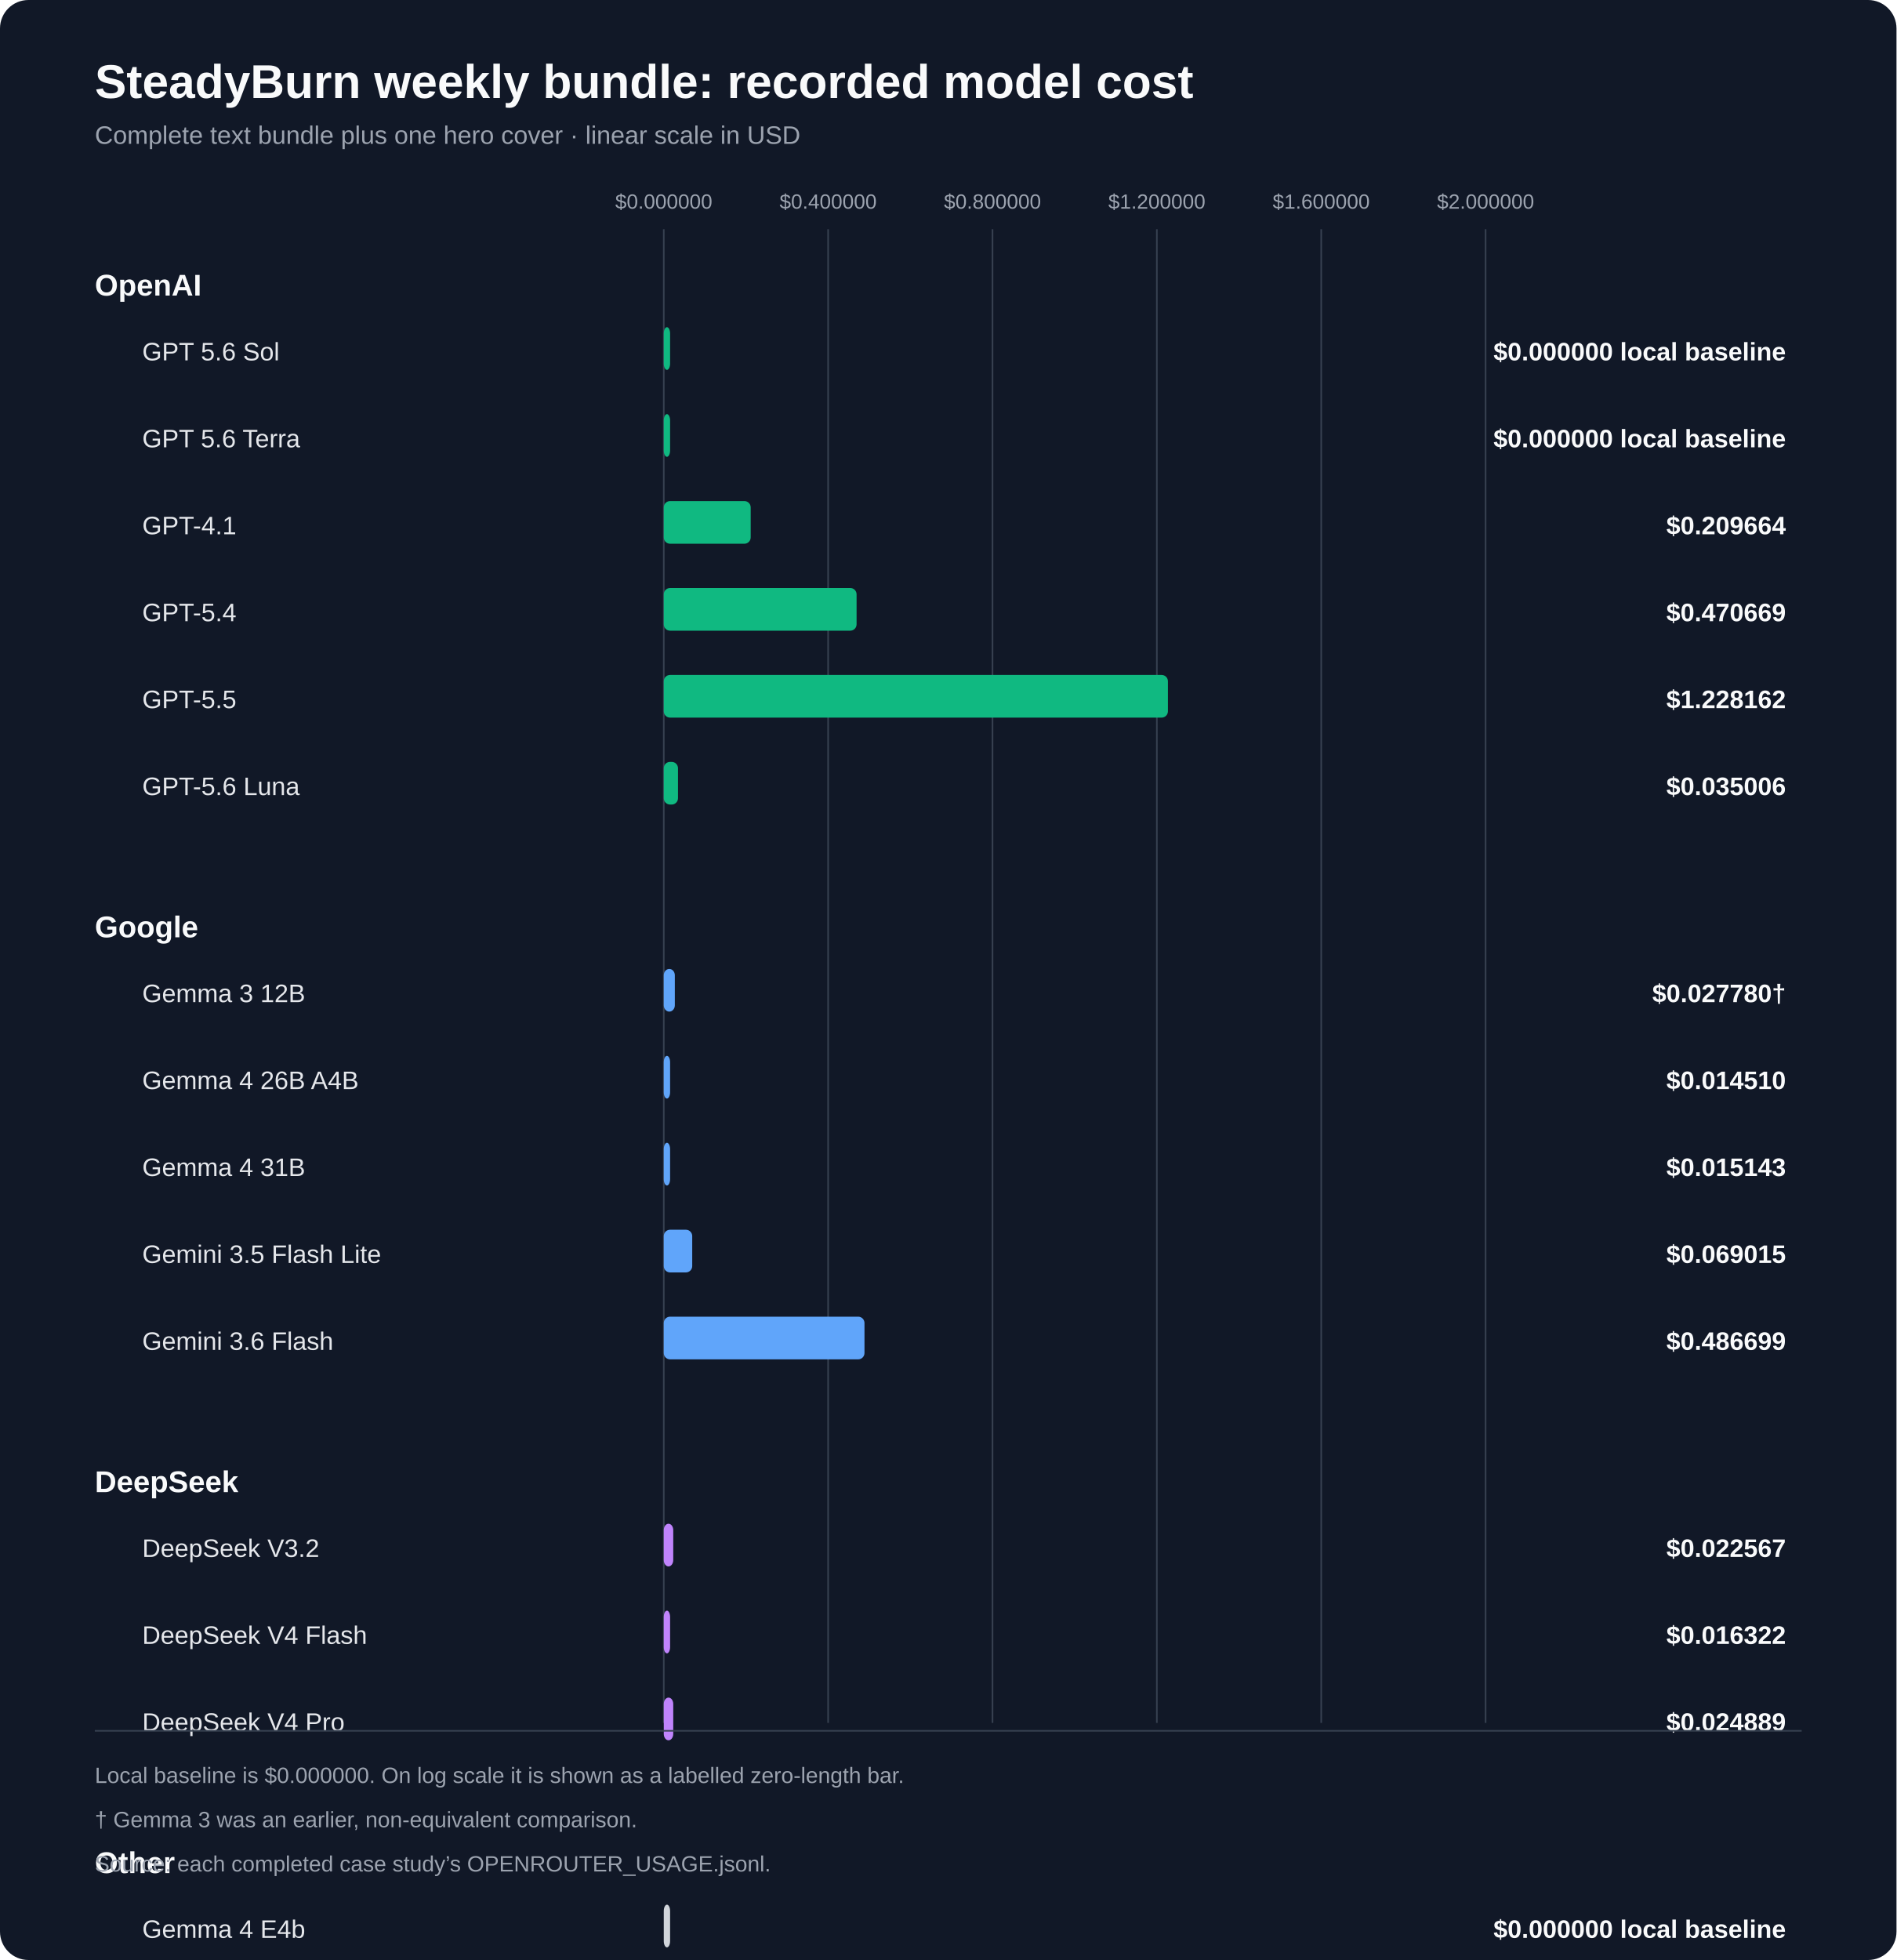
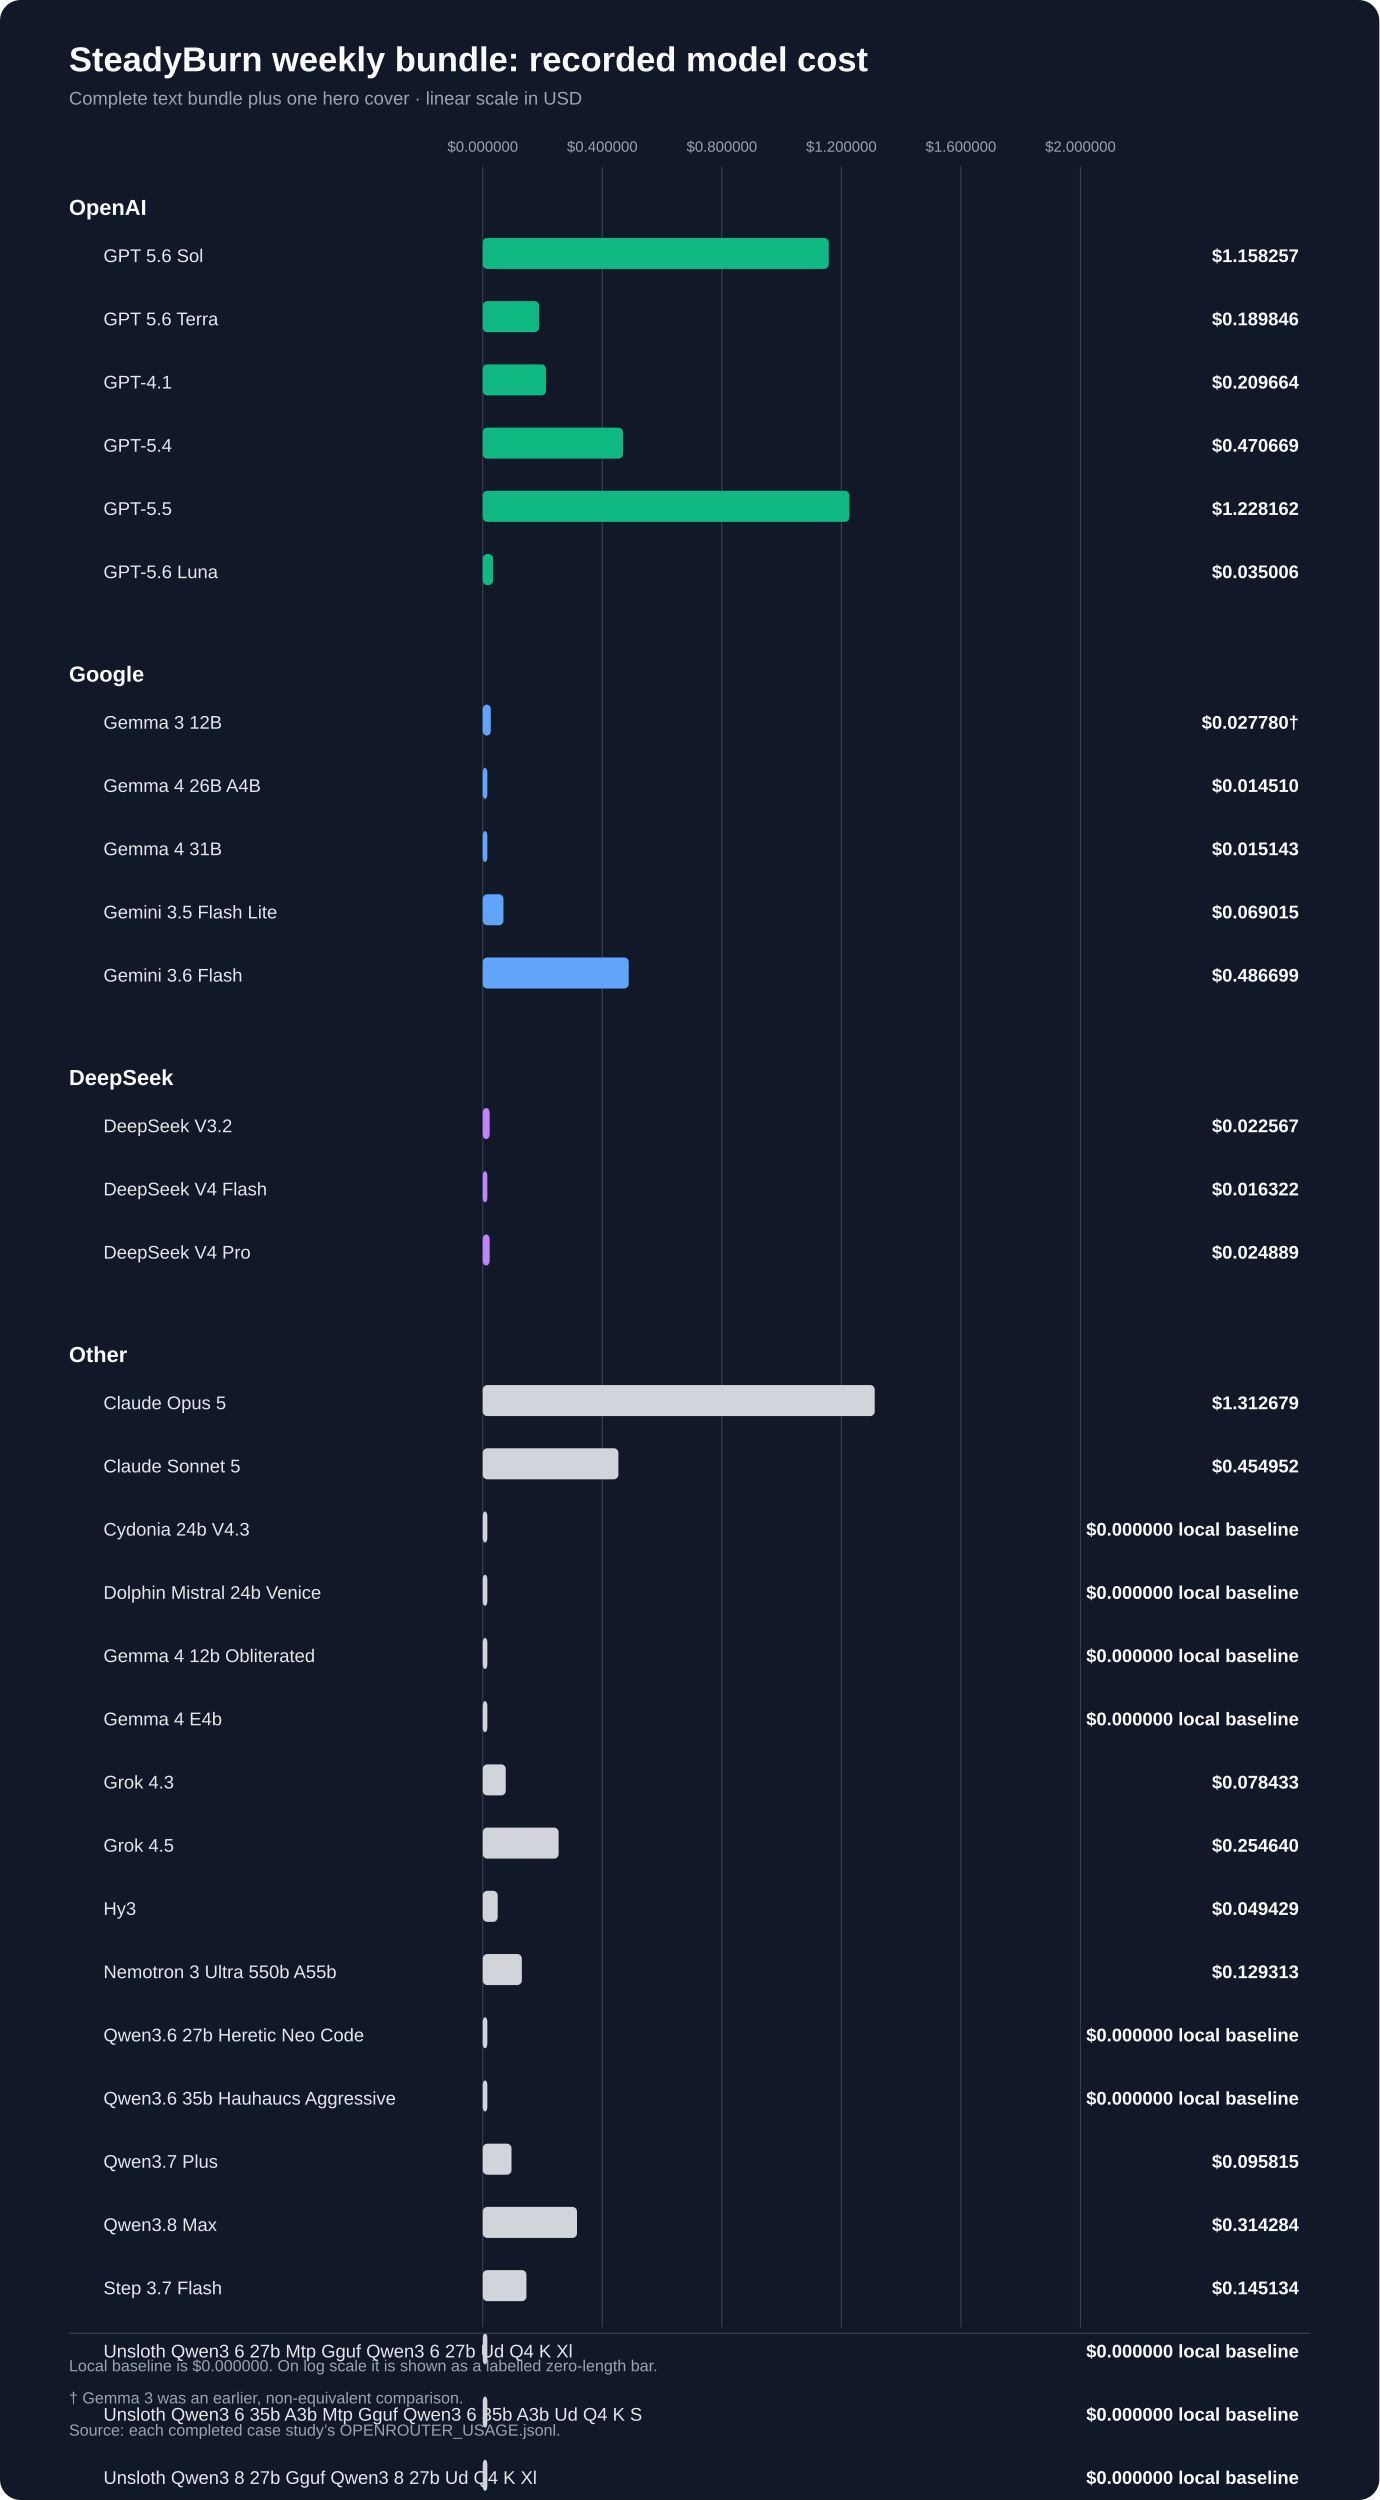
- <svg xmlns="http://www.w3.org/2000/svg" width="1200" height="1240" viewBox="0 0 1200 1240" role="img" aria-labelledby="title description">
+ <svg xmlns="http://www.w3.org/2000/svg" width="1200" height="2175" viewBox="0 0 1200 2175" role="img" aria-labelledby="title description">
  <style>.bg{fill:#111827}.title{fill:#f9fafb;font:700 30px Arial,sans-serif}.subtitle,.axis,.note{fill:#9ca3af;font:16px Arial,sans-serif}.group{fill:#f9fafb;font:700 19px Arial,sans-serif}.label{fill:#e5e7eb;font:16px Arial,sans-serif}.value{fill:#f9fafb;font:700 16px Arial,sans-serif;text-anchor:end}.axis{font-size:13px;text-anchor:middle}.note{font-size:14px}.grid{stroke:#374151;stroke-width:1}</style>
-   <rect class="bg" width="1200" height="1240" rx="18" />
+   <rect class="bg" width="1200" height="2175" rx="18" />
  <text class="title" x="60" y="62">SteadyBurn weekly bundle: recorded model cost</text>
  <text class="subtitle" x="60" y="91">Complete text bundle plus one hero cover · linear scale in USD</text>
-   <line class="grid" x1="420" y1="145" x2="420" y2="1090" />
+   <line class="grid" x1="420" y1="145" x2="420" y2="2025" />
  <text class="axis" x="420" y="132">$0.000000</text>
-   <line class="grid" x1="524" y1="145" x2="524" y2="1090" />
+   <line class="grid" x1="524" y1="145" x2="524" y2="2025" />
  <text class="axis" x="524" y="132">$0.400000</text>
-   <line class="grid" x1="628" y1="145" x2="628" y2="1090" />
+   <line class="grid" x1="628" y1="145" x2="628" y2="2025" />
  <text class="axis" x="628" y="132">$0.800000</text>
-   <line class="grid" x1="732" y1="145" x2="732" y2="1090" />
+   <line class="grid" x1="732" y1="145" x2="732" y2="2025" />
  <text class="axis" x="732" y="132">$1.200000</text>
-   <line class="grid" x1="836" y1="145" x2="836" y2="1090" />
+   <line class="grid" x1="836" y1="145" x2="836" y2="2025" />
  <text class="axis" x="836" y="132">$1.600000</text>
-   <line class="grid" x1="940" y1="145" x2="940" y2="1090" />
+   <line class="grid" x1="940" y1="145" x2="940" y2="2025" />
  <text class="axis" x="940" y="132">$2.000000</text>
  <text class="group" x="60" y="187">OpenAI</text>
  <text class="label" x="90" y="228">GPT 5.6 Sol</text>
-   <rect fill="#10b981" x="420" y="207" width="4" height="27" rx="4" />
-   <text class="value" x="1130" y="228">$0.000000 local baseline</text>
+   <rect fill="#10b981" x="420" y="207" width="301" height="27" rx="4" />
+   <text class="value" x="1130" y="228">$1.158257</text>
  <text class="label" x="90" y="283">GPT 5.6 Terra</text>
-   <rect fill="#10b981" x="420" y="262" width="4" height="27" rx="4" />
-   <text class="value" x="1130" y="283">$0.000000 local baseline</text>
+   <rect fill="#10b981" x="420" y="262" width="49" height="27" rx="4" />
+   <text class="value" x="1130" y="283">$0.189846</text>
  <text class="label" x="90" y="338">GPT-4.1</text>
  <rect fill="#10b981" x="420" y="317" width="55" height="27" rx="4" />
  <text class="value" x="1130" y="338">$0.209664</text>
  <text class="label" x="90" y="393">GPT-5.4</text>
  <rect fill="#10b981" x="420" y="372" width="122" height="27" rx="4" />
  <text class="value" x="1130" y="393">$0.470669</text>
  <text class="label" x="90" y="448">GPT-5.5</text>
  <rect fill="#10b981" x="420" y="427" width="319" height="27" rx="4" />
  <text class="value" x="1130" y="448">$1.228162</text>
  <text class="label" x="90" y="503">GPT-5.6 Luna</text>
  <rect fill="#10b981" x="420" y="482" width="9" height="27" rx="4" />
  <text class="value" x="1130" y="503">$0.035006</text>
  <text class="group" x="60" y="593">Google</text>
  <text class="label" x="90" y="634">Gemma 3 12B</text>
  <rect fill="#60a5fa" x="420" y="613" width="7" height="27" rx="4" />
  <text class="value" x="1130" y="634">$0.027780†</text>
  <text class="label" x="90" y="689">Gemma 4 26B A4B</text>
  <rect fill="#60a5fa" x="420" y="668" width="4" height="27" rx="4" />
  <text class="value" x="1130" y="689">$0.014510</text>
  <text class="label" x="90" y="744">Gemma 4 31B</text>
  <rect fill="#60a5fa" x="420" y="723" width="4" height="27" rx="4" />
  <text class="value" x="1130" y="744">$0.015143</text>
  <text class="label" x="90" y="799">Gemini 3.5 Flash Lite</text>
  <rect fill="#60a5fa" x="420" y="778" width="18" height="27" rx="4" />
  <text class="value" x="1130" y="799">$0.069015</text>
  <text class="label" x="90" y="854">Gemini 3.6 Flash</text>
  <rect fill="#60a5fa" x="420" y="833" width="127" height="27" rx="4" />
  <text class="value" x="1130" y="854">$0.486699</text>
  <text class="group" x="60" y="944">DeepSeek</text>
  <text class="label" x="90" y="985">DeepSeek V3.2</text>
  <rect fill="#c084fc" x="420" y="964" width="6" height="27" rx="4" />
  <text class="value" x="1130" y="985">$0.022567</text>
  <text class="label" x="90" y="1040">DeepSeek V4 Flash</text>
  <rect fill="#c084fc" x="420" y="1019" width="4" height="27" rx="4" />
  <text class="value" x="1130" y="1040">$0.016322</text>
  <text class="label" x="90" y="1095">DeepSeek V4 Pro</text>
  <rect fill="#c084fc" x="420" y="1074" width="6" height="27" rx="4" />
  <text class="value" x="1130" y="1095">$0.024889</text>
  <text class="group" x="60" y="1185">Other</text>
-   <text class="label" x="90" y="1226">Gemma 4 E4b</text>
-   <rect fill="#d1d5db" x="420" y="1205" width="4" height="27" rx="4" />
-   <text class="value" x="1130" y="1226">$0.000000 local baseline</text>
-   <line class="grid" x1="60" y1="1095" x2="1140" y2="1095" />
-   <text class="note" x="60" y="1128">Local baseline is $0.000000. On log scale it is shown as a labelled zero-length bar.</text>
-   <text class="note" x="60" y="1156">† Gemma 3 was an earlier, non-equivalent comparison.</text>
-   <text class="note" x="60" y="1184">Source: each completed case study’s OPENROUTER_USAGE.jsonl.</text>
+   <text class="label" x="90" y="1226">Claude Opus 5</text>
+   <rect fill="#d1d5db" x="420" y="1205" width="341" height="27" rx="4" />
+   <text class="value" x="1130" y="1226">$1.312679</text>
+   <text class="label" x="90" y="1281">Claude Sonnet 5</text>
+   <rect fill="#d1d5db" x="420" y="1260" width="118" height="27" rx="4" />
+   <text class="value" x="1130" y="1281">$0.454952</text>
+   <text class="label" x="90" y="1336">Cydonia 24b V4.3</text>
+   <rect fill="#d1d5db" x="420" y="1315" width="4" height="27" rx="4" />
+   <text class="value" x="1130" y="1336">$0.000000 local baseline</text>
+   <text class="label" x="90" y="1391">Dolphin Mistral 24b Venice</text>
+   <rect fill="#d1d5db" x="420" y="1370" width="4" height="27" rx="4" />
+   <text class="value" x="1130" y="1391">$0.000000 local baseline</text>
+   <text class="label" x="90" y="1446">Gemma 4 12b Obliterated</text>
+   <rect fill="#d1d5db" x="420" y="1425" width="4" height="27" rx="4" />
+   <text class="value" x="1130" y="1446">$0.000000 local baseline</text>
+   <text class="label" x="90" y="1501">Gemma 4 E4b</text>
+   <rect fill="#d1d5db" x="420" y="1480" width="4" height="27" rx="4" />
+   <text class="value" x="1130" y="1501">$0.000000 local baseline</text>
+   <text class="label" x="90" y="1556">Grok 4.3</text>
+   <rect fill="#d1d5db" x="420" y="1535" width="20" height="27" rx="4" />
+   <text class="value" x="1130" y="1556">$0.078433</text>
+   <text class="label" x="90" y="1611">Grok 4.5</text>
+   <rect fill="#d1d5db" x="420" y="1590" width="66" height="27" rx="4" />
+   <text class="value" x="1130" y="1611">$0.254640</text>
+   <text class="label" x="90" y="1666">Hy3</text>
+   <rect fill="#d1d5db" x="420" y="1645" width="13" height="27" rx="4" />
+   <text class="value" x="1130" y="1666">$0.049429</text>
+   <text class="label" x="90" y="1721">Nemotron 3 Ultra 550b A55b</text>
+   <rect fill="#d1d5db" x="420" y="1700" width="34" height="27" rx="4" />
+   <text class="value" x="1130" y="1721">$0.129313</text>
+   <text class="label" x="90" y="1776">Qwen3.6 27b Heretic Neo Code</text>
+   <rect fill="#d1d5db" x="420" y="1755" width="4" height="27" rx="4" />
+   <text class="value" x="1130" y="1776">$0.000000 local baseline</text>
+   <text class="label" x="90" y="1831">Qwen3.6 35b Hauhaucs Aggressive</text>
+   <rect fill="#d1d5db" x="420" y="1810" width="4" height="27" rx="4" />
+   <text class="value" x="1130" y="1831">$0.000000 local baseline</text>
+   <text class="label" x="90" y="1886">Qwen3.7 Plus</text>
+   <rect fill="#d1d5db" x="420" y="1865" width="25" height="27" rx="4" />
+   <text class="value" x="1130" y="1886">$0.095815</text>
+   <text class="label" x="90" y="1941">Qwen3.8 Max</text>
+   <rect fill="#d1d5db" x="420" y="1920" width="82" height="27" rx="4" />
+   <text class="value" x="1130" y="1941">$0.314284</text>
+   <text class="label" x="90" y="1996">Step 3.7 Flash</text>
+   <rect fill="#d1d5db" x="420" y="1975" width="38" height="27" rx="4" />
+   <text class="value" x="1130" y="1996">$0.145134</text>
+   <text class="label" x="90" y="2051">Unsloth Qwen3 6 27b Mtp Gguf Qwen3 6 27b Ud Q4 K Xl</text>
+   <rect fill="#d1d5db" x="420" y="2030" width="4" height="27" rx="4" />
+   <text class="value" x="1130" y="2051">$0.000000 local baseline</text>
+   <text class="label" x="90" y="2106">Unsloth Qwen3 6 35b A3b Mtp Gguf Qwen3 6 35b A3b Ud Q4 K S</text>
+   <rect fill="#d1d5db" x="420" y="2085" width="4" height="27" rx="4" />
+   <text class="value" x="1130" y="2106">$0.000000 local baseline</text>
+   <text class="label" x="90" y="2161">Unsloth Qwen3 8 27b Gguf Qwen3 8 27b Ud Q4 K Xl</text>
+   <rect fill="#d1d5db" x="420" y="2140" width="4" height="27" rx="4" />
+   <text class="value" x="1130" y="2161">$0.000000 local baseline</text>
+   <line class="grid" x1="60" y1="2030" x2="1140" y2="2030" />
+   <text class="note" x="60" y="2063">Local baseline is $0.000000. On log scale it is shown as a labelled zero-length bar.</text>
+   <text class="note" x="60" y="2091">† Gemma 3 was an earlier, non-equivalent comparison.</text>
+   <text class="note" x="60" y="2119">Source: each completed case study’s OPENROUTER_USAGE.jsonl.</text>
</svg>
